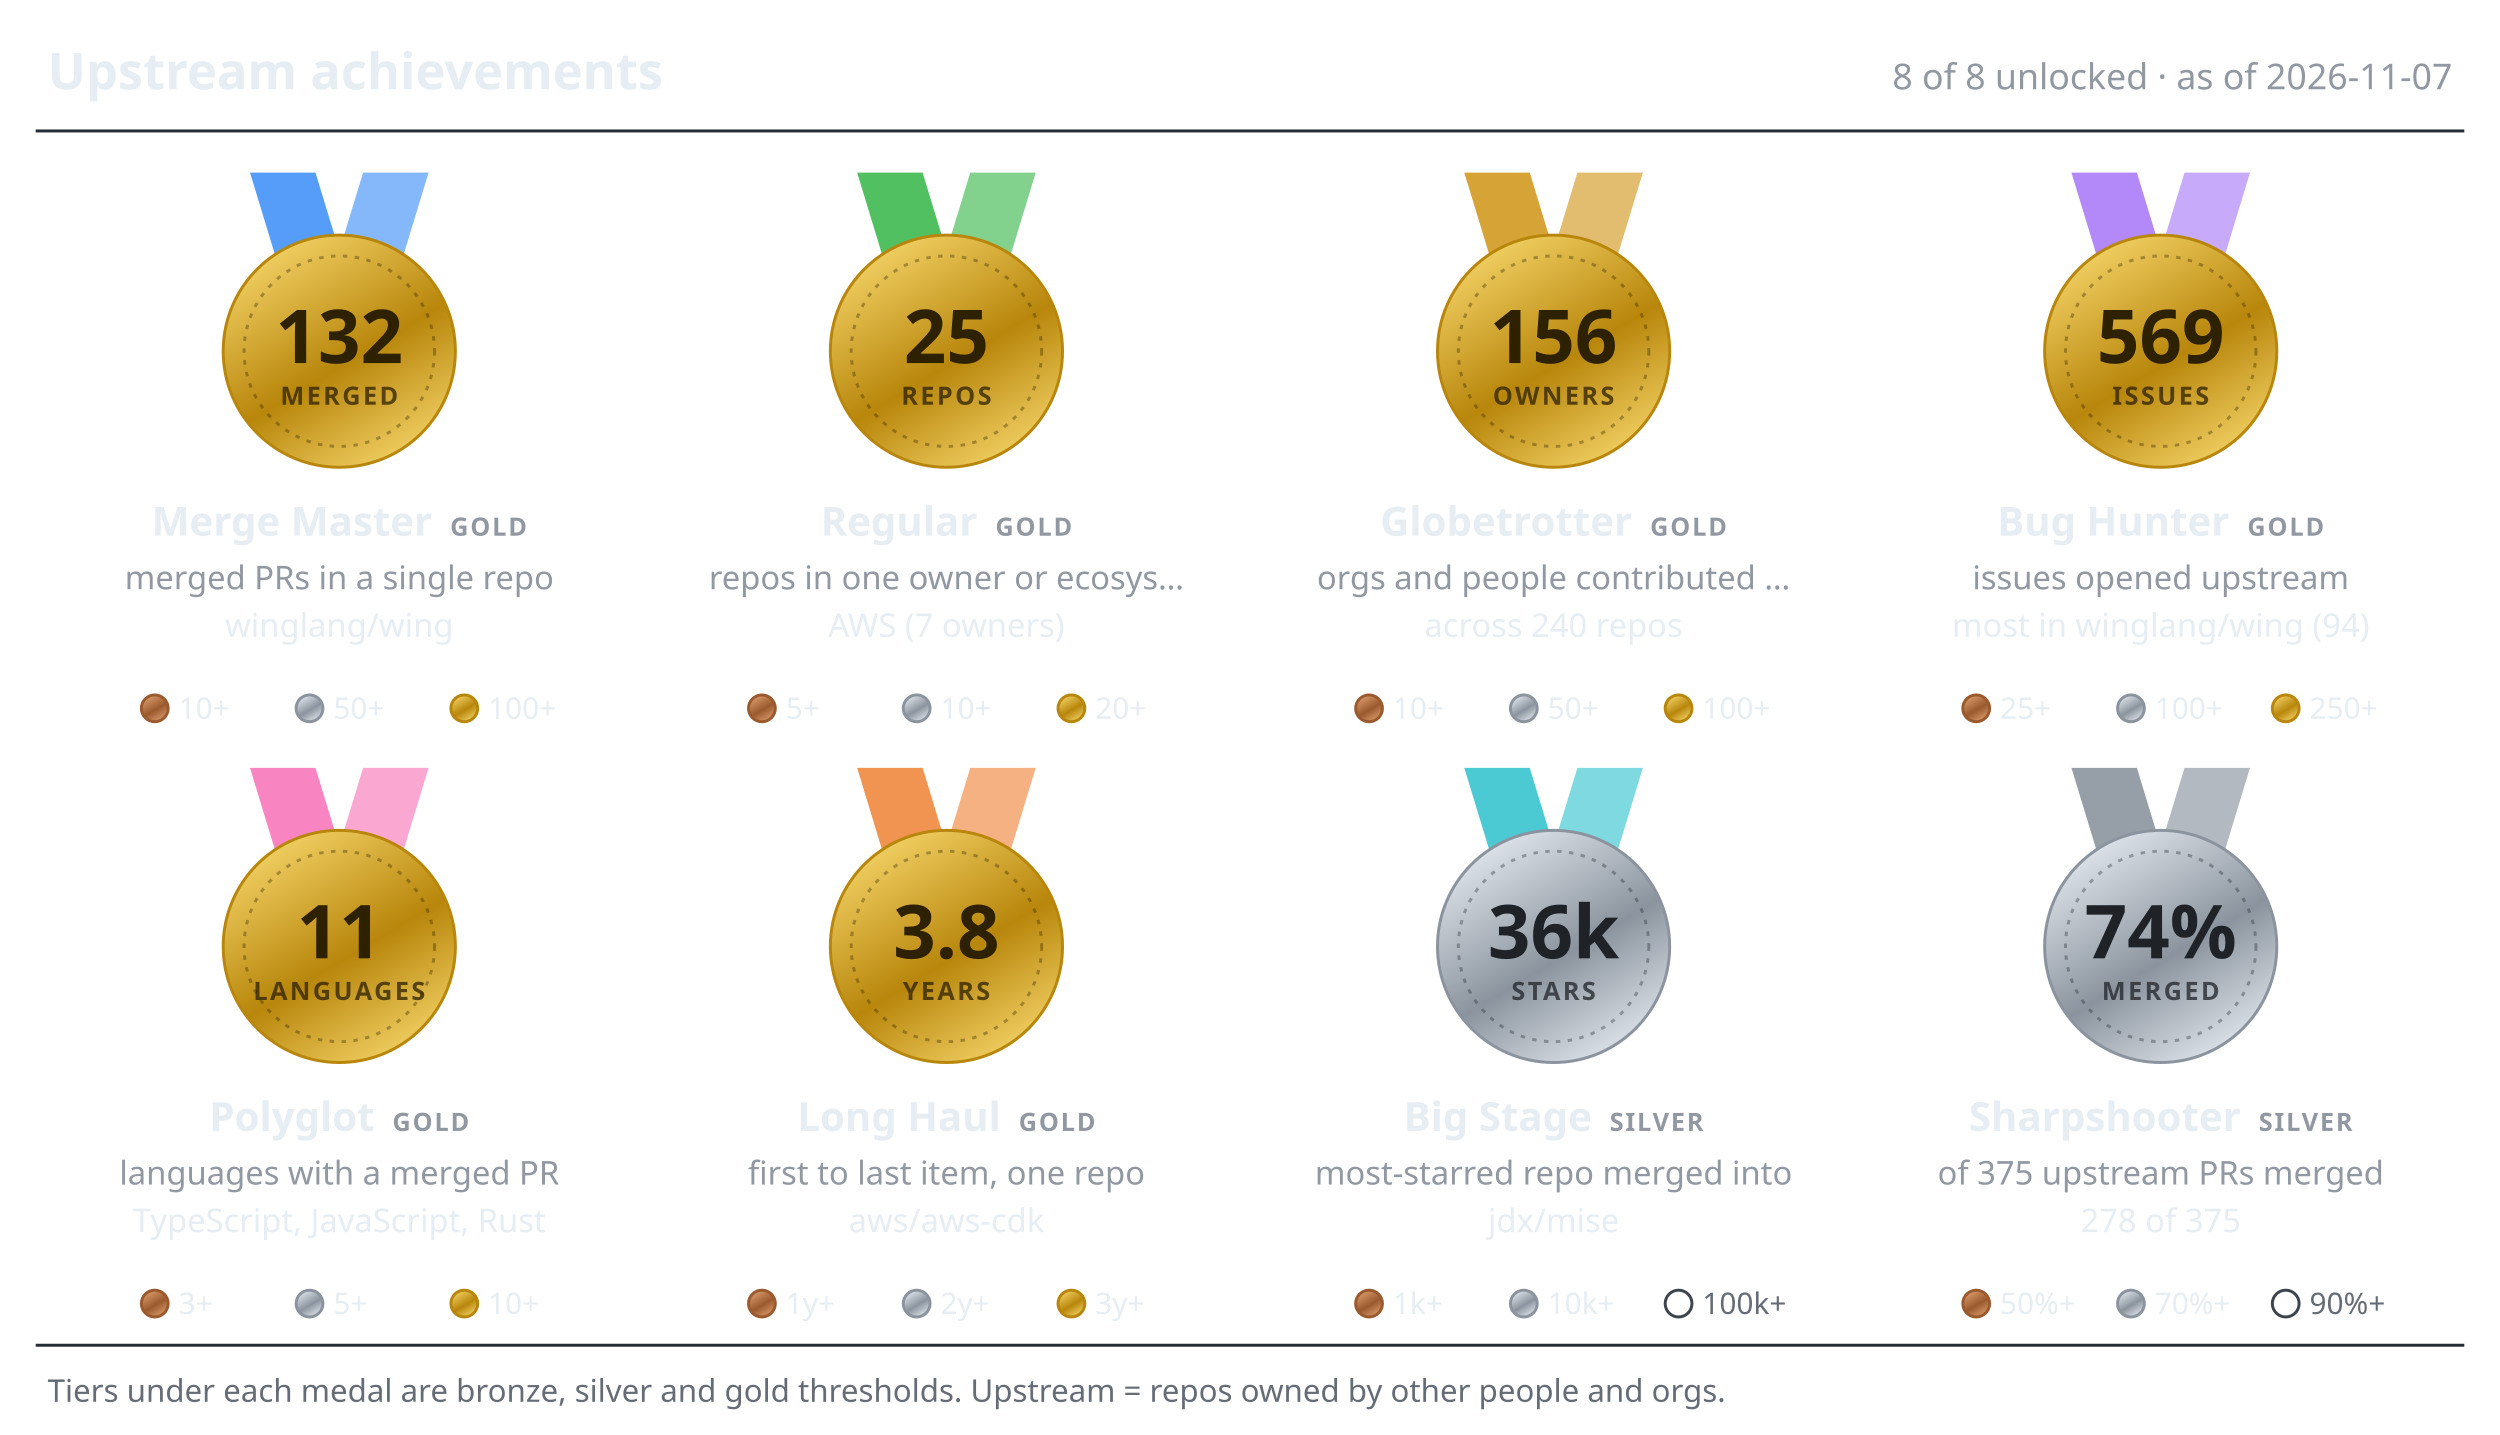
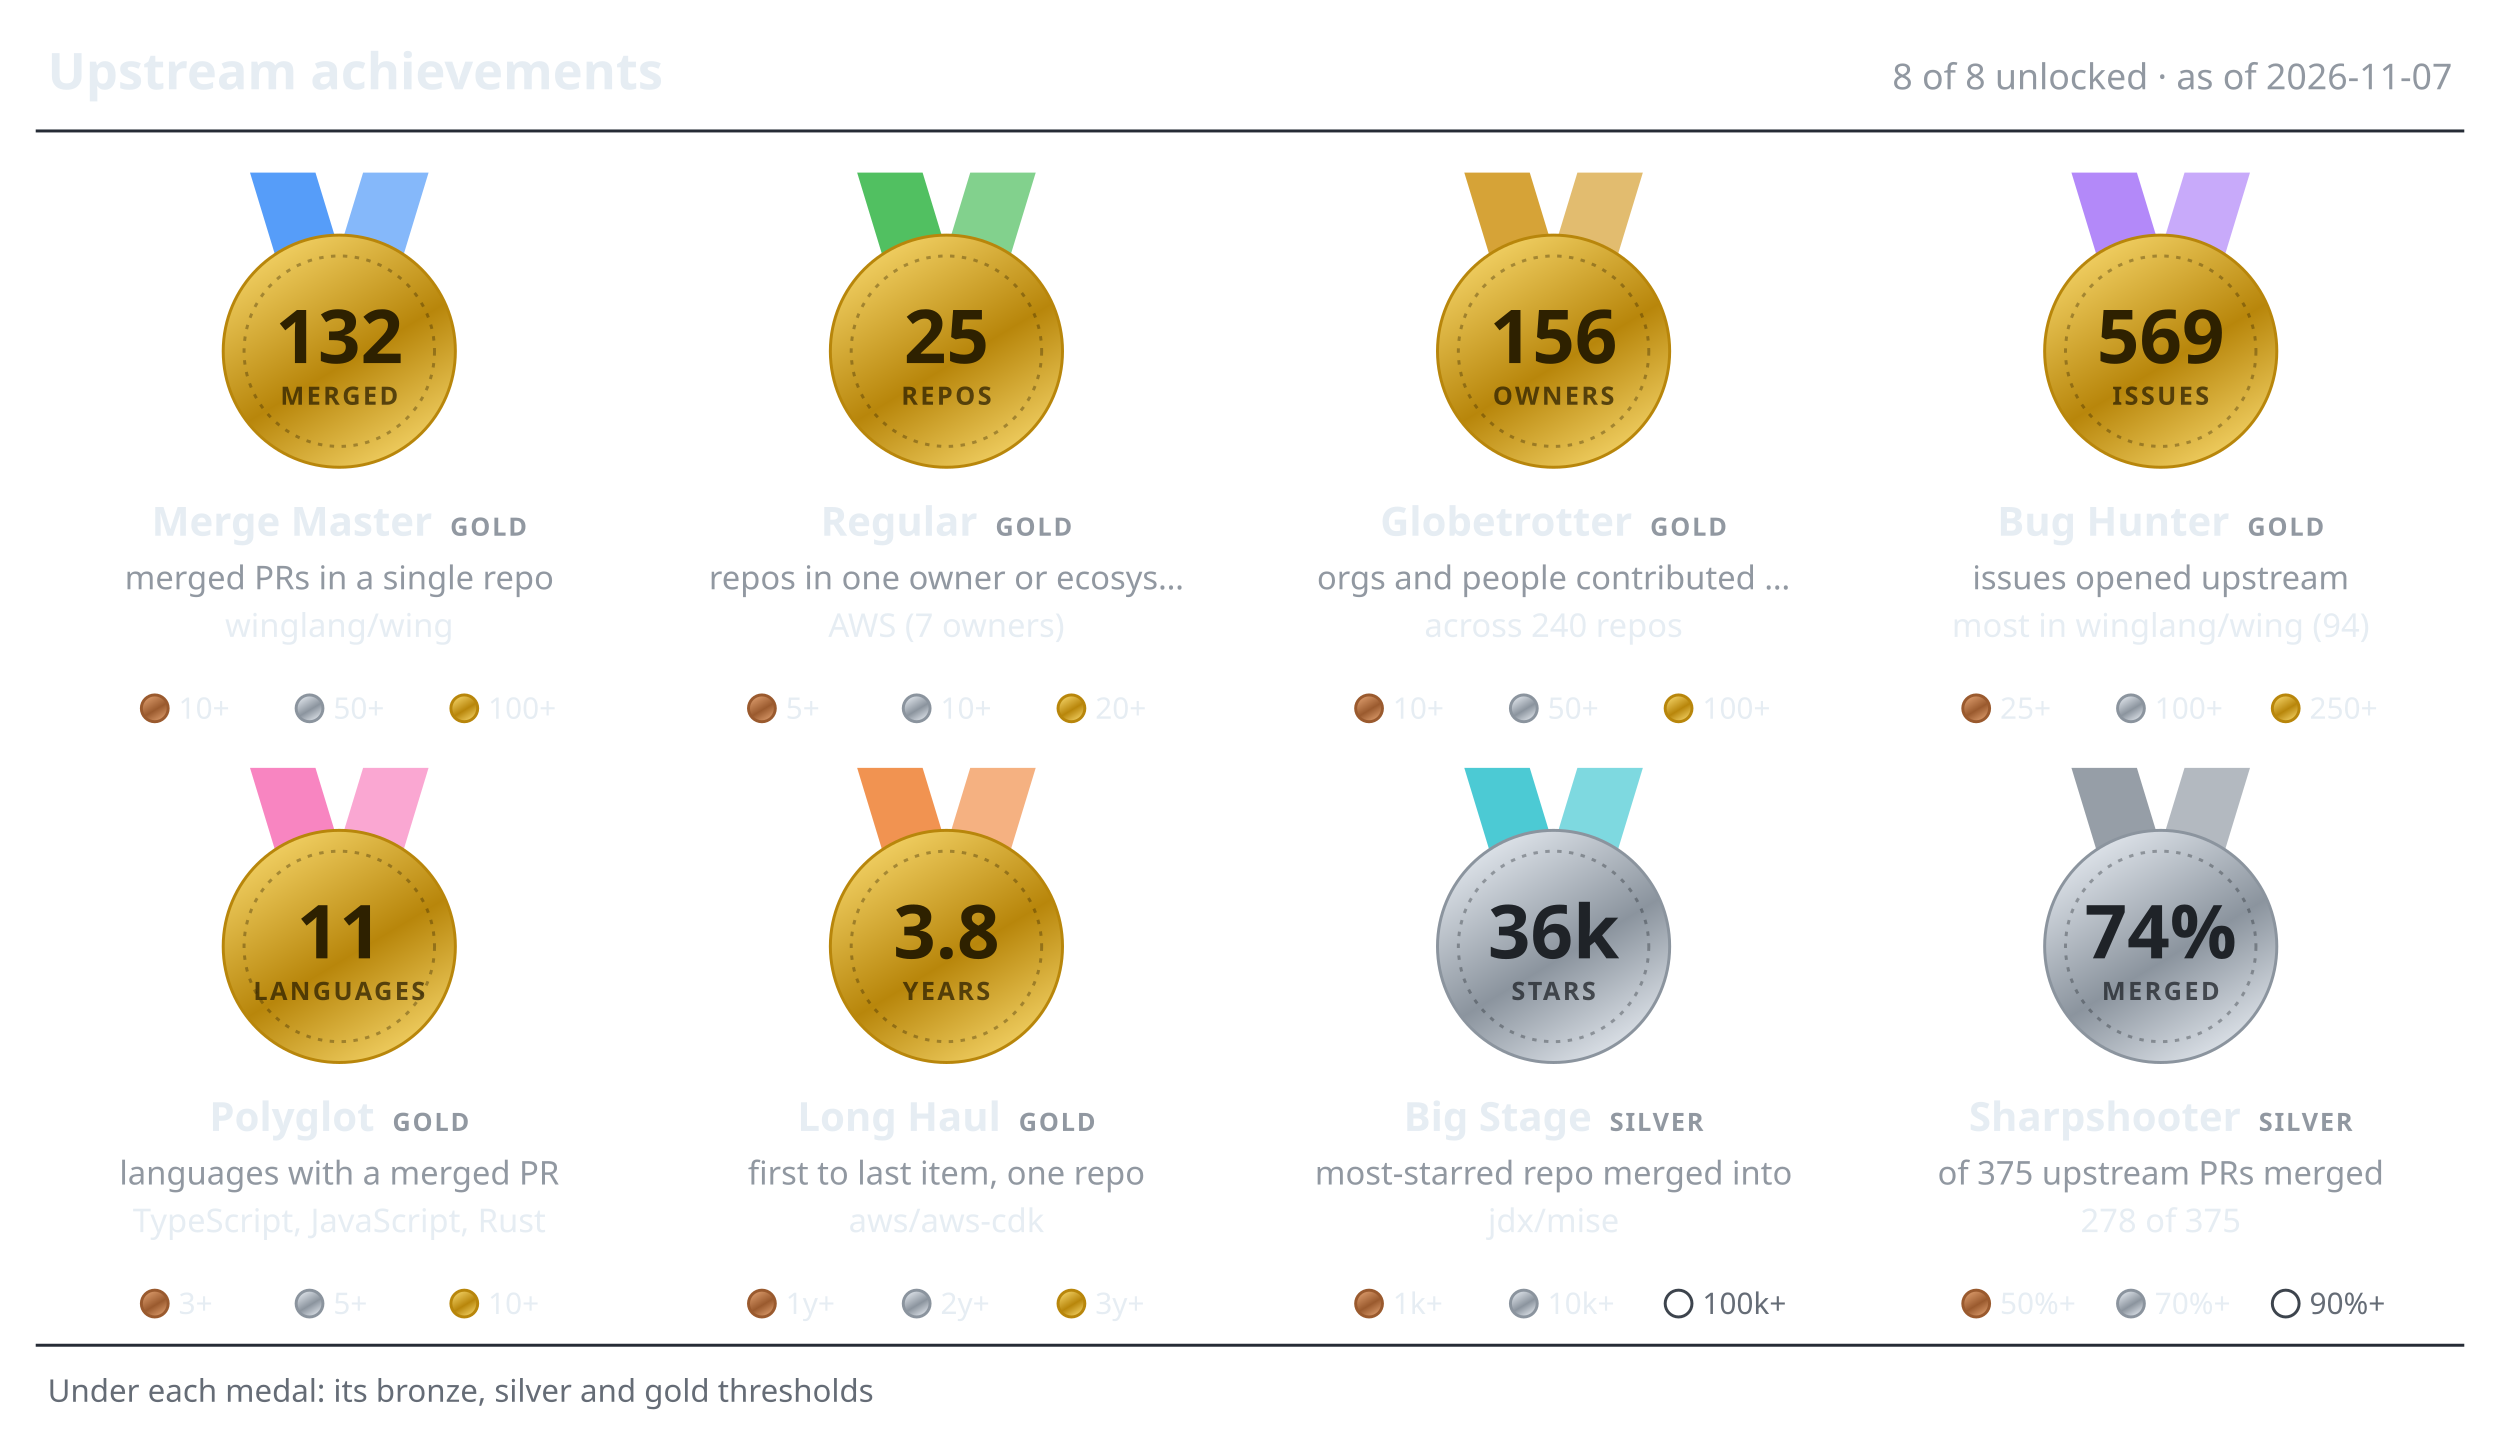
<svg xmlns="http://www.w3.org/2000/svg" width="840" height="482" viewBox="0 0 840 482" role="img" aria-label="Upstream achievements: 8 of 8 unlocked">
  <defs>
    <linearGradient id="g02m0" x1="0.2" y1="0" x2="0.8" y2="1">
      <stop offset="0" stop-color="#e0a070" />
      <stop offset="0.55" stop-color="#9a5a2e" />
      <stop offset="1" stop-color="#e0a070" />
    </linearGradient>
    <linearGradient id="g02m1" x1="0.2" y1="0" x2="0.8" y2="1">
      <stop offset="0" stop-color="#e6ebf1" />
      <stop offset="0.55" stop-color="#8b949e" />
      <stop offset="1" stop-color="#e6ebf1" />
    </linearGradient>
    <linearGradient id="g02m2" x1="0.2" y1="0" x2="0.8" y2="1">
      <stop offset="0" stop-color="#f6d66b" />
      <stop offset="0.55" stop-color="#b8860b" />
      <stop offset="1" stop-color="#f6d66b" />
    </linearGradient>
  </defs>
  <g font-family="-apple-system,BlinkMacSystemFont,'Segoe UI','Noto Sans',Helvetica,Arial,sans-serif">
    <text x="16" y="30" font-size="17" font-weight="700" fill="#e6edf3">Upstream achievements</text>
    <text x="824" y="30" text-anchor="end" font-size="12" fill="#9198a1">8 of 8 unlocked · as of 2026-11-07</text>
    <line x1="12" x2="828" y1="44" y2="44" stroke="#262c36" />
    <path d="M84 58h22l14 46h-22z" fill="#4493f8" fill-opacity="0.9" />
    <path d="M144 58h-22l-14 46h22z" fill="#4493f8" fill-opacity="0.65" />
    <circle cx="114" cy="118" r="39" fill="url(#g02m2)" />
    <circle cx="114" cy="118" r="39" fill="none" stroke="#b8860b" />
    <circle cx="114" cy="118" r="32" fill="none" stroke="#2e2100" stroke-opacity="0.35" stroke-dasharray="1.5 2.5" />
    <text x="114" y="122" text-anchor="middle" font-size="25" font-weight="800" fill="#2e2100">132</text>
    <text x="114" y="136" text-anchor="middle" font-size="8.5" font-weight="700" letter-spacing="0.8" fill="#2e2100" fill-opacity="0.75">MERGED</text>
    <text x="114" y="180" text-anchor="middle" font-size="13.5" font-weight="700" fill="#e6edf3">Merge Master<tspan dx="6" font-size="8.5" letter-spacing="0.6" fill="#9198a1">GOLD</tspan>
    </text>
    <text x="114" y="198" text-anchor="middle" font-size="11" fill="#9198a1">merged PRs in a single repo</text>
    <text x="114" y="214" text-anchor="middle" font-size="11" fill="#e6edf3">winglang/wing</text>
    <circle cx="52" cy="238" r="4.5" fill="url(#g02m0)" stroke="#9a5a2e" />
    <text x="60" y="241.5" font-size="10" fill="#e6edf3">10+</text>
    <circle cx="104" cy="238" r="4.5" fill="url(#g02m1)" stroke="#8b949e" />
    <text x="112" y="241.5" font-size="10" fill="#e6edf3">50+</text>
    <circle cx="156" cy="238" r="4.5" fill="url(#g02m2)" stroke="#b8860b" />
    <text x="164" y="241.5" font-size="10" fill="#e6edf3">100+</text>
    <path d="M288 58h22l14 46h-22z" fill="#3fb950" fill-opacity="0.9" />
    <path d="M348 58h-22l-14 46h22z" fill="#3fb950" fill-opacity="0.65" />
    <circle cx="318" cy="118" r="39" fill="url(#g02m2)" />
    <circle cx="318" cy="118" r="39" fill="none" stroke="#b8860b" />
    <circle cx="318" cy="118" r="32" fill="none" stroke="#2e2100" stroke-opacity="0.35" stroke-dasharray="1.5 2.5" />
    <text x="318" y="122" text-anchor="middle" font-size="25" font-weight="800" fill="#2e2100">25</text>
    <text x="318" y="136" text-anchor="middle" font-size="8.5" font-weight="700" letter-spacing="0.8" fill="#2e2100" fill-opacity="0.75">REPOS</text>
    <text x="318" y="180" text-anchor="middle" font-size="13.5" font-weight="700" fill="#e6edf3">Regular<tspan dx="6" font-size="8.5" letter-spacing="0.6" fill="#9198a1">GOLD</tspan>
    </text>
    <text x="318" y="198" text-anchor="middle" font-size="11" fill="#9198a1">repos in one owner or ecosys…</text>
    <text x="318" y="214" text-anchor="middle" font-size="11" fill="#e6edf3">AWS (7 owners)</text>
    <circle cx="256" cy="238" r="4.5" fill="url(#g02m0)" stroke="#9a5a2e" />
    <text x="264" y="241.5" font-size="10" fill="#e6edf3">5+</text>
    <circle cx="308" cy="238" r="4.5" fill="url(#g02m1)" stroke="#8b949e" />
    <text x="316" y="241.5" font-size="10" fill="#e6edf3">10+</text>
    <circle cx="360" cy="238" r="4.5" fill="url(#g02m2)" stroke="#b8860b" />
    <text x="368" y="241.5" font-size="10" fill="#e6edf3">20+</text>
    <path d="M492 58h22l14 46h-22z" fill="#d29922" fill-opacity="0.9" />
    <path d="M552 58h-22l-14 46h22z" fill="#d29922" fill-opacity="0.65" />
    <circle cx="522" cy="118" r="39" fill="url(#g02m2)" />
    <circle cx="522" cy="118" r="39" fill="none" stroke="#b8860b" />
    <circle cx="522" cy="118" r="32" fill="none" stroke="#2e2100" stroke-opacity="0.35" stroke-dasharray="1.5 2.5" />
    <text x="522" y="122" text-anchor="middle" font-size="25" font-weight="800" fill="#2e2100">156</text>
    <text x="522" y="136" text-anchor="middle" font-size="8.5" font-weight="700" letter-spacing="0.8" fill="#2e2100" fill-opacity="0.75">OWNERS</text>
    <text x="522" y="180" text-anchor="middle" font-size="13.5" font-weight="700" fill="#e6edf3">Globetrotter<tspan dx="6" font-size="8.5" letter-spacing="0.6" fill="#9198a1">GOLD</tspan>
    </text>
    <text x="522" y="198" text-anchor="middle" font-size="11" fill="#9198a1">orgs and people contributed …</text>
    <text x="522" y="214" text-anchor="middle" font-size="11" fill="#e6edf3">across 240 repos</text>
    <circle cx="460" cy="238" r="4.5" fill="url(#g02m0)" stroke="#9a5a2e" />
    <text x="468" y="241.5" font-size="10" fill="#e6edf3">10+</text>
    <circle cx="512" cy="238" r="4.5" fill="url(#g02m1)" stroke="#8b949e" />
    <text x="520" y="241.5" font-size="10" fill="#e6edf3">50+</text>
    <circle cx="564" cy="238" r="4.5" fill="url(#g02m2)" stroke="#b8860b" />
    <text x="572" y="241.5" font-size="10" fill="#e6edf3">100+</text>
    <path d="M696 58h22l14 46h-22z" fill="#ab7df8" fill-opacity="0.9" />
    <path d="M756 58h-22l-14 46h22z" fill="#ab7df8" fill-opacity="0.65" />
    <circle cx="726" cy="118" r="39" fill="url(#g02m2)" />
    <circle cx="726" cy="118" r="39" fill="none" stroke="#b8860b" />
    <circle cx="726" cy="118" r="32" fill="none" stroke="#2e2100" stroke-opacity="0.35" stroke-dasharray="1.5 2.5" />
    <text x="726" y="122" text-anchor="middle" font-size="25" font-weight="800" fill="#2e2100">569</text>
    <text x="726" y="136" text-anchor="middle" font-size="8.5" font-weight="700" letter-spacing="0.8" fill="#2e2100" fill-opacity="0.75">ISSUES</text>
    <text x="726" y="180" text-anchor="middle" font-size="13.5" font-weight="700" fill="#e6edf3">Bug Hunter<tspan dx="6" font-size="8.5" letter-spacing="0.6" fill="#9198a1">GOLD</tspan>
    </text>
    <text x="726" y="198" text-anchor="middle" font-size="11" fill="#9198a1">issues opened upstream</text>
    <text x="726" y="214" text-anchor="middle" font-size="11" fill="#e6edf3">most in winglang/wing (94)</text>
    <circle cx="664" cy="238" r="4.5" fill="url(#g02m0)" stroke="#9a5a2e" />
    <text x="672" y="241.5" font-size="10" fill="#e6edf3">25+</text>
    <circle cx="716" cy="238" r="4.5" fill="url(#g02m1)" stroke="#8b949e" />
    <text x="724" y="241.5" font-size="10" fill="#e6edf3">100+</text>
    <circle cx="768" cy="238" r="4.5" fill="url(#g02m2)" stroke="#b8860b" />
    <text x="776" y="241.5" font-size="10" fill="#e6edf3">250+</text>
    <path d="M84 258h22l14 46h-22z" fill="#f778ba" fill-opacity="0.9" />
    <path d="M144 258h-22l-14 46h22z" fill="#f778ba" fill-opacity="0.65" />
    <circle cx="114" cy="318" r="39" fill="url(#g02m2)" />
    <circle cx="114" cy="318" r="39" fill="none" stroke="#b8860b" />
    <circle cx="114" cy="318" r="32" fill="none" stroke="#2e2100" stroke-opacity="0.35" stroke-dasharray="1.5 2.5" />
    <text x="114" y="322" text-anchor="middle" font-size="25" font-weight="800" fill="#2e2100">11</text>
    <text x="114" y="336" text-anchor="middle" font-size="8.5" font-weight="700" letter-spacing="0.8" fill="#2e2100" fill-opacity="0.75">LANGUAGES</text>
    <text x="114" y="380" text-anchor="middle" font-size="13.5" font-weight="700" fill="#e6edf3">Polyglot<tspan dx="6" font-size="8.5" letter-spacing="0.6" fill="#9198a1">GOLD</tspan>
    </text>
    <text x="114" y="398" text-anchor="middle" font-size="11" fill="#9198a1">languages with a merged PR</text>
    <text x="114" y="414" text-anchor="middle" font-size="11" fill="#e6edf3">TypeScript, JavaScript, Rust</text>
    <circle cx="52" cy="438" r="4.5" fill="url(#g02m0)" stroke="#9a5a2e" />
    <text x="60" y="441.5" font-size="10" fill="#e6edf3">3+</text>
    <circle cx="104" cy="438" r="4.5" fill="url(#g02m1)" stroke="#8b949e" />
    <text x="112" y="441.5" font-size="10" fill="#e6edf3">5+</text>
    <circle cx="156" cy="438" r="4.5" fill="url(#g02m2)" stroke="#b8860b" />
    <text x="164" y="441.5" font-size="10" fill="#e6edf3">10+</text>
    <path d="M288 258h22l14 46h-22z" fill="#f0883e" fill-opacity="0.9" />
    <path d="M348 258h-22l-14 46h22z" fill="#f0883e" fill-opacity="0.65" />
    <circle cx="318" cy="318" r="39" fill="url(#g02m2)" />
    <circle cx="318" cy="318" r="39" fill="none" stroke="#b8860b" />
    <circle cx="318" cy="318" r="32" fill="none" stroke="#2e2100" stroke-opacity="0.35" stroke-dasharray="1.5 2.5" />
    <text x="318" y="322" text-anchor="middle" font-size="25" font-weight="800" fill="#2e2100">3.8</text>
    <text x="318" y="336" text-anchor="middle" font-size="8.5" font-weight="700" letter-spacing="0.8" fill="#2e2100" fill-opacity="0.75">YEARS</text>
    <text x="318" y="380" text-anchor="middle" font-size="13.5" font-weight="700" fill="#e6edf3">Long Haul<tspan dx="6" font-size="8.5" letter-spacing="0.6" fill="#9198a1">GOLD</tspan>
    </text>
    <text x="318" y="398" text-anchor="middle" font-size="11" fill="#9198a1">first to last item, one repo</text>
    <text x="318" y="414" text-anchor="middle" font-size="11" fill="#e6edf3">aws/aws-cdk</text>
    <circle cx="256" cy="438" r="4.5" fill="url(#g02m0)" stroke="#9a5a2e" />
    <text x="264" y="441.5" font-size="10" fill="#e6edf3">1y+</text>
    <circle cx="308" cy="438" r="4.5" fill="url(#g02m1)" stroke="#8b949e" />
    <text x="316" y="441.5" font-size="10" fill="#e6edf3">2y+</text>
    <circle cx="360" cy="438" r="4.5" fill="url(#g02m2)" stroke="#b8860b" />
    <text x="368" y="441.5" font-size="10" fill="#e6edf3">3y+</text>
    <path d="M492 258h22l14 46h-22z" fill="#39c5cf" fill-opacity="0.9" />
    <path d="M552 258h-22l-14 46h22z" fill="#39c5cf" fill-opacity="0.65" />
    <circle cx="522" cy="318" r="39" fill="url(#g02m1)" />
    <circle cx="522" cy="318" r="39" fill="none" stroke="#8b949e" />
    <circle cx="522" cy="318" r="32" fill="none" stroke="#1f2328" stroke-opacity="0.35" stroke-dasharray="1.5 2.5" />
    <text x="522" y="322" text-anchor="middle" font-size="25" font-weight="800" fill="#1f2328">36k</text>
    <text x="522" y="336" text-anchor="middle" font-size="8.5" font-weight="700" letter-spacing="0.8" fill="#1f2328" fill-opacity="0.75">STARS</text>
    <text x="522" y="380" text-anchor="middle" font-size="13.5" font-weight="700" fill="#e6edf3">Big Stage<tspan dx="6" font-size="8.5" letter-spacing="0.6" fill="#9198a1">SILVER</tspan>
    </text>
    <text x="522" y="398" text-anchor="middle" font-size="11" fill="#9198a1">most-starred repo merged into</text>
    <text x="522" y="414" text-anchor="middle" font-size="11" fill="#e6edf3">jdx/mise</text>
    <circle cx="460" cy="438" r="4.5" fill="url(#g02m0)" stroke="#9a5a2e" />
    <text x="468" y="441.5" font-size="10" fill="#e6edf3">1k+</text>
    <circle cx="512" cy="438" r="4.5" fill="url(#g02m1)" stroke="#8b949e" />
    <text x="520" y="441.5" font-size="10" fill="#e6edf3">10k+</text>
    <circle cx="564" cy="438" r="4.5" fill="none" stroke="#3d444d" />
    <text x="572" y="441.5" font-size="10" fill="#656c76">100k+</text>
    <path d="M696 258h22l14 46h-22z" fill="#8b949e" fill-opacity="0.9" />
    <path d="M756 258h-22l-14 46h22z" fill="#8b949e" fill-opacity="0.65" />
    <circle cx="726" cy="318" r="39" fill="url(#g02m1)" />
    <circle cx="726" cy="318" r="39" fill="none" stroke="#8b949e" />
    <circle cx="726" cy="318" r="32" fill="none" stroke="#1f2328" stroke-opacity="0.35" stroke-dasharray="1.5 2.5" />
    <text x="726" y="322" text-anchor="middle" font-size="25" font-weight="800" fill="#1f2328">74%</text>
    <text x="726" y="336" text-anchor="middle" font-size="8.5" font-weight="700" letter-spacing="0.8" fill="#1f2328" fill-opacity="0.75">MERGED</text>
    <text x="726" y="380" text-anchor="middle" font-size="13.5" font-weight="700" fill="#e6edf3">Sharpshooter<tspan dx="6" font-size="8.5" letter-spacing="0.6" fill="#9198a1">SILVER</tspan>
    </text>
    <text x="726" y="398" text-anchor="middle" font-size="11" fill="#9198a1">of 375 upstream PRs merged</text>
    <text x="726" y="414" text-anchor="middle" font-size="11" fill="#e6edf3">278 of 375</text>
    <circle cx="664" cy="438" r="4.5" fill="url(#g02m0)" stroke="#9a5a2e" />
    <text x="672" y="441.5" font-size="10" fill="#e6edf3">50%+</text>
    <circle cx="716" cy="438" r="4.5" fill="url(#g02m1)" stroke="#8b949e" />
    <text x="724" y="441.5" font-size="10" fill="#e6edf3">70%+</text>
    <circle cx="768" cy="438" r="4.5" fill="none" stroke="#3d444d" />
    <text x="776" y="441.5" font-size="10" fill="#656c76">90%+</text>
    <line x1="12" x2="828" y1="452" y2="452" stroke="#262c36" />
-     <text x="16" y="471" font-size="10.5" fill="#656c76">Tiers under each medal are bronze, silver and gold thresholds. Upstream = repos owned by other people and orgs.</text>
+     <text x="16" y="471" font-size="10.5" fill="#656c76">Under each medal: its bronze, silver and gold thresholds</text>
  </g>
</svg>
